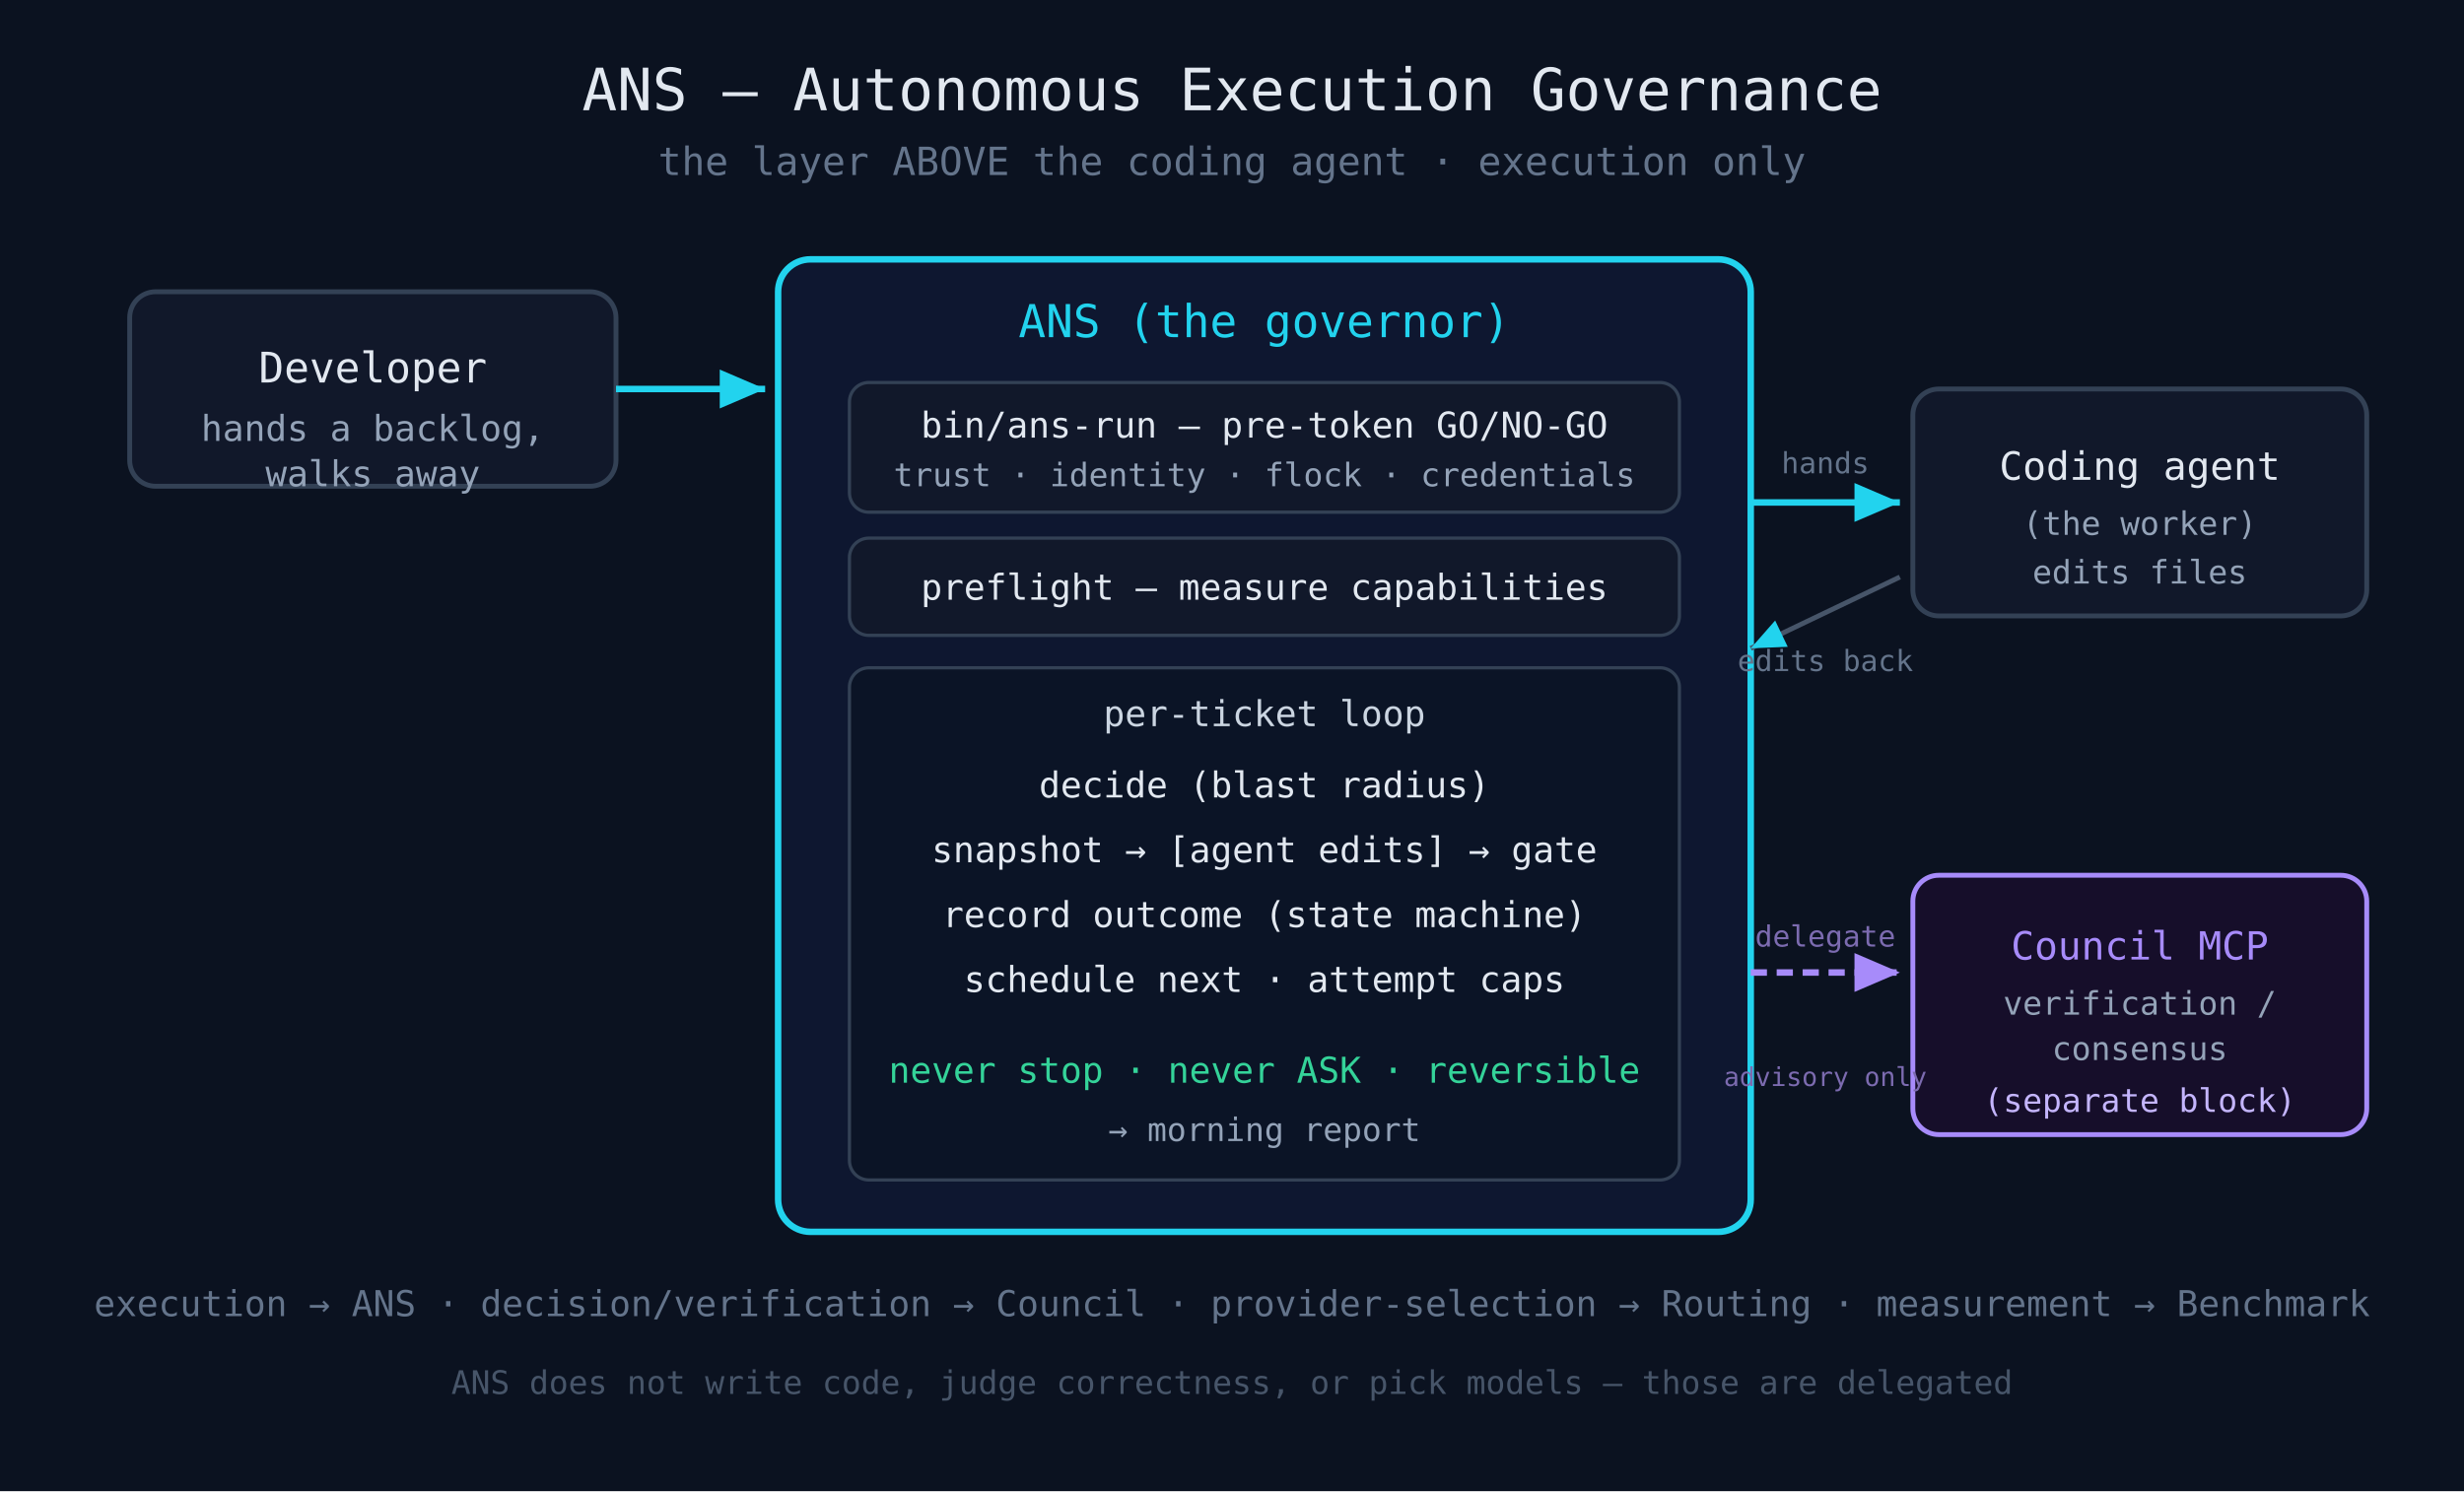
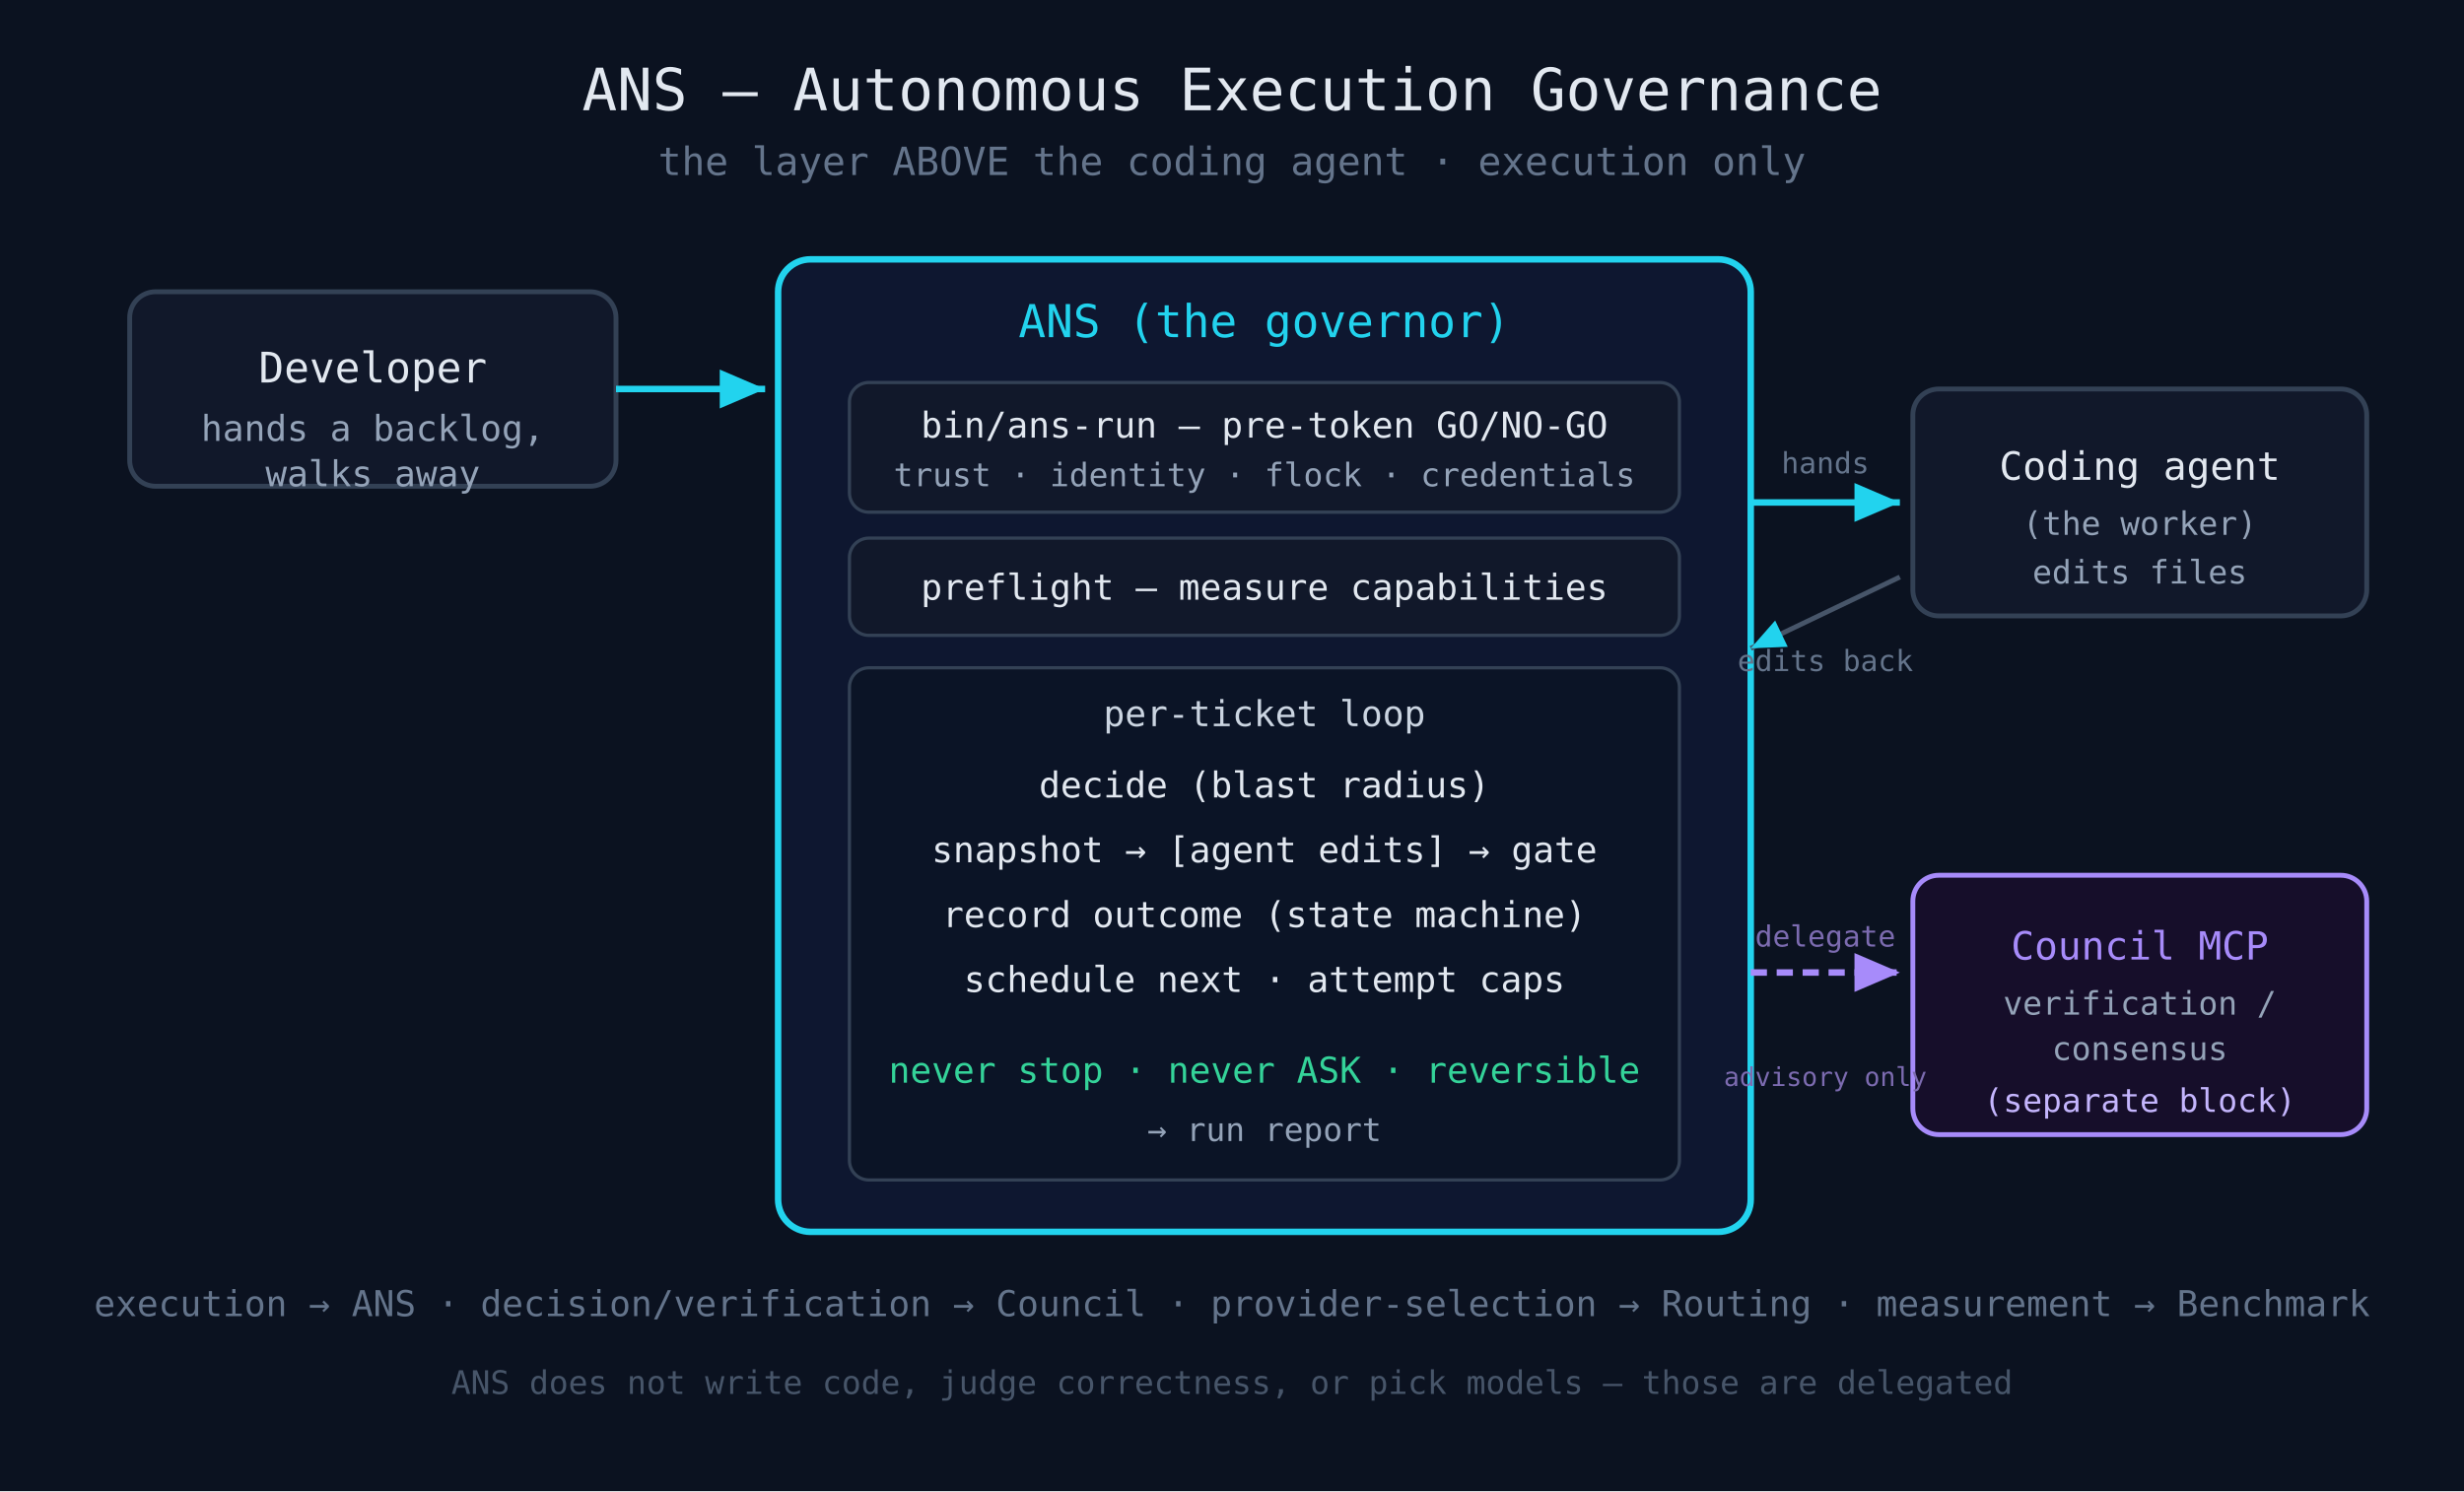
<svg xmlns="http://www.w3.org/2000/svg" viewBox="0 0 760 460" font-family="'JetBrains Mono', ui-monospace, monospace" role="img" aria-labelledby="t d">
  <rect width="760" height="460" fill="#0b1220" />
  <text x="380" y="34" fill="#e2e8f0" font-size="18" text-anchor="middle">ANS — Autonomous Execution Governance</text>
  <text x="380" y="54" fill="#64748b" font-size="12" text-anchor="middle">the layer ABOVE the coding agent · execution only</text>
  <rect x="40" y="90" width="150" height="60" rx="8" fill="#11182a" stroke="#334155" stroke-width="1.5" />
  <text x="115" y="118" fill="#e2e8f0" font-size="13" text-anchor="middle">Developer</text>
  <text x="115" y="136" fill="#94a3b8" font-size="11" text-anchor="middle">hands a backlog,</text>
  <text x="115" y="150" fill="#94a3b8" font-size="11" text-anchor="middle">walks away</text>
  <rect x="240" y="80" width="300" height="300" rx="10" fill="#0e1730" stroke="#22d3ee" stroke-width="2" />
  <text x="390" y="104" fill="#22d3ee" font-size="14" text-anchor="middle">ANS (the governor)</text>
  <rect x="262" y="118" width="256" height="40" rx="6" fill="#11182a" stroke="#334155" />
  <text x="390" y="135" fill="#e2e8f0" font-size="11" text-anchor="middle">bin/ans-run — pre-token GO/NO-GO</text>
  <text x="390" y="150" fill="#94a3b8" font-size="10" text-anchor="middle">trust · identity · flock · credentials</text>
  <rect x="262" y="166" width="256" height="30" rx="6" fill="#11182a" stroke="#334155" />
  <text x="390" y="185" fill="#e2e8f0" font-size="11" text-anchor="middle">preflight — measure capabilities</text>
  <rect x="262" y="206" width="256" height="158" rx="6" fill="#0b1426" stroke="#334155" />
  <text x="390" y="224" fill="#cbd5e1" font-size="11" text-anchor="middle">per-ticket loop</text>
  <text x="390" y="246" fill="#e2e8f0" font-size="11" text-anchor="middle">decide (blast radius)</text>
  <text x="390" y="266" fill="#e2e8f0" font-size="11" text-anchor="middle">snapshot → [agent edits] → gate</text>
  <text x="390" y="286" fill="#e2e8f0" font-size="11" text-anchor="middle">record outcome (state machine)</text>
  <text x="390" y="306" fill="#e2e8f0" font-size="11" text-anchor="middle">schedule next · attempt caps</text>
  <text x="390" y="334" fill="#34d399" font-size="11" text-anchor="middle">never stop · never ASK · reversible</text>
-   <text x="390" y="352" fill="#94a3b8" font-size="10" text-anchor="middle">→ morning report</text>
+   <text x="390" y="352" fill="#94a3b8" font-size="10" text-anchor="middle">→ run report</text>
  <rect x="590" y="120" width="140" height="70" rx="8" fill="#11182a" stroke="#334155" stroke-width="1.5" />
  <text x="660" y="148" fill="#e2e8f0" font-size="12" text-anchor="middle">Coding agent</text>
  <text x="660" y="165" fill="#94a3b8" font-size="10" text-anchor="middle">(the worker)</text>
  <text x="660" y="180" fill="#94a3b8" font-size="10" text-anchor="middle">edits files</text>
  <rect x="590" y="270" width="140" height="80" rx="8" fill="#160e2a" stroke="#a78bfa" stroke-width="1.5" />
  <text x="660" y="296" fill="#a78bfa" font-size="12" text-anchor="middle">Council MCP</text>
  <text x="660" y="313" fill="#94a3b8" font-size="10" text-anchor="middle">verification /</text>
  <text x="660" y="327" fill="#94a3b8" font-size="10" text-anchor="middle">consensus</text>
  <text x="660" y="343" fill="#c4b5fd" font-size="10" text-anchor="middle">(separate block)</text>
  <defs>
    <marker id="arr" markerWidth="9" markerHeight="9" refX="7" refY="3" orient="auto">
      <path d="M0,0 L7,3 L0,6 Z" fill="#22d3ee" />
    </marker>
    <marker id="arrv" markerWidth="9" markerHeight="9" refX="7" refY="3" orient="auto">
      <path d="M0,0 L7,3 L0,6 Z" fill="#a78bfa" />
    </marker>
  </defs>
  <line x1="190" y1="120" x2="236" y2="120" stroke="#22d3ee" stroke-width="2" marker-end="url(#arr)" />
  <line x1="540" y1="155" x2="586" y2="155" stroke="#22d3ee" stroke-width="2" marker-end="url(#arr)" />
  <text x="563" y="146" fill="#64748b" font-size="9" text-anchor="middle">hands</text>
  <text x="563" y="207" fill="#64748b" font-size="9" text-anchor="middle">edits back</text>
  <line x1="586" y1="178" x2="540" y2="200" stroke="#475569" stroke-width="1.5" marker-end="url(#arr)" />
  <line x1="540" y1="300" x2="586" y2="300" stroke="#a78bfa" stroke-width="2" stroke-dasharray="5,3" marker-end="url(#arrv)" />
  <text x="563" y="292" fill="#7c6bb0" font-size="9" text-anchor="middle">delegate</text>
  <text x="563" y="335" fill="#7c6bb0" font-size="8" text-anchor="middle">advisory only</text>
  <text x="380" y="406" fill="#64748b" font-size="11" text-anchor="middle">execution → ANS · decision/verification → Council · provider-selection → Routing · measurement → Benchmark</text>
  <text x="380" y="430" fill="#475569" font-size="10" text-anchor="middle">ANS does not write code, judge correctness, or pick models — those are delegated</text>
</svg>
